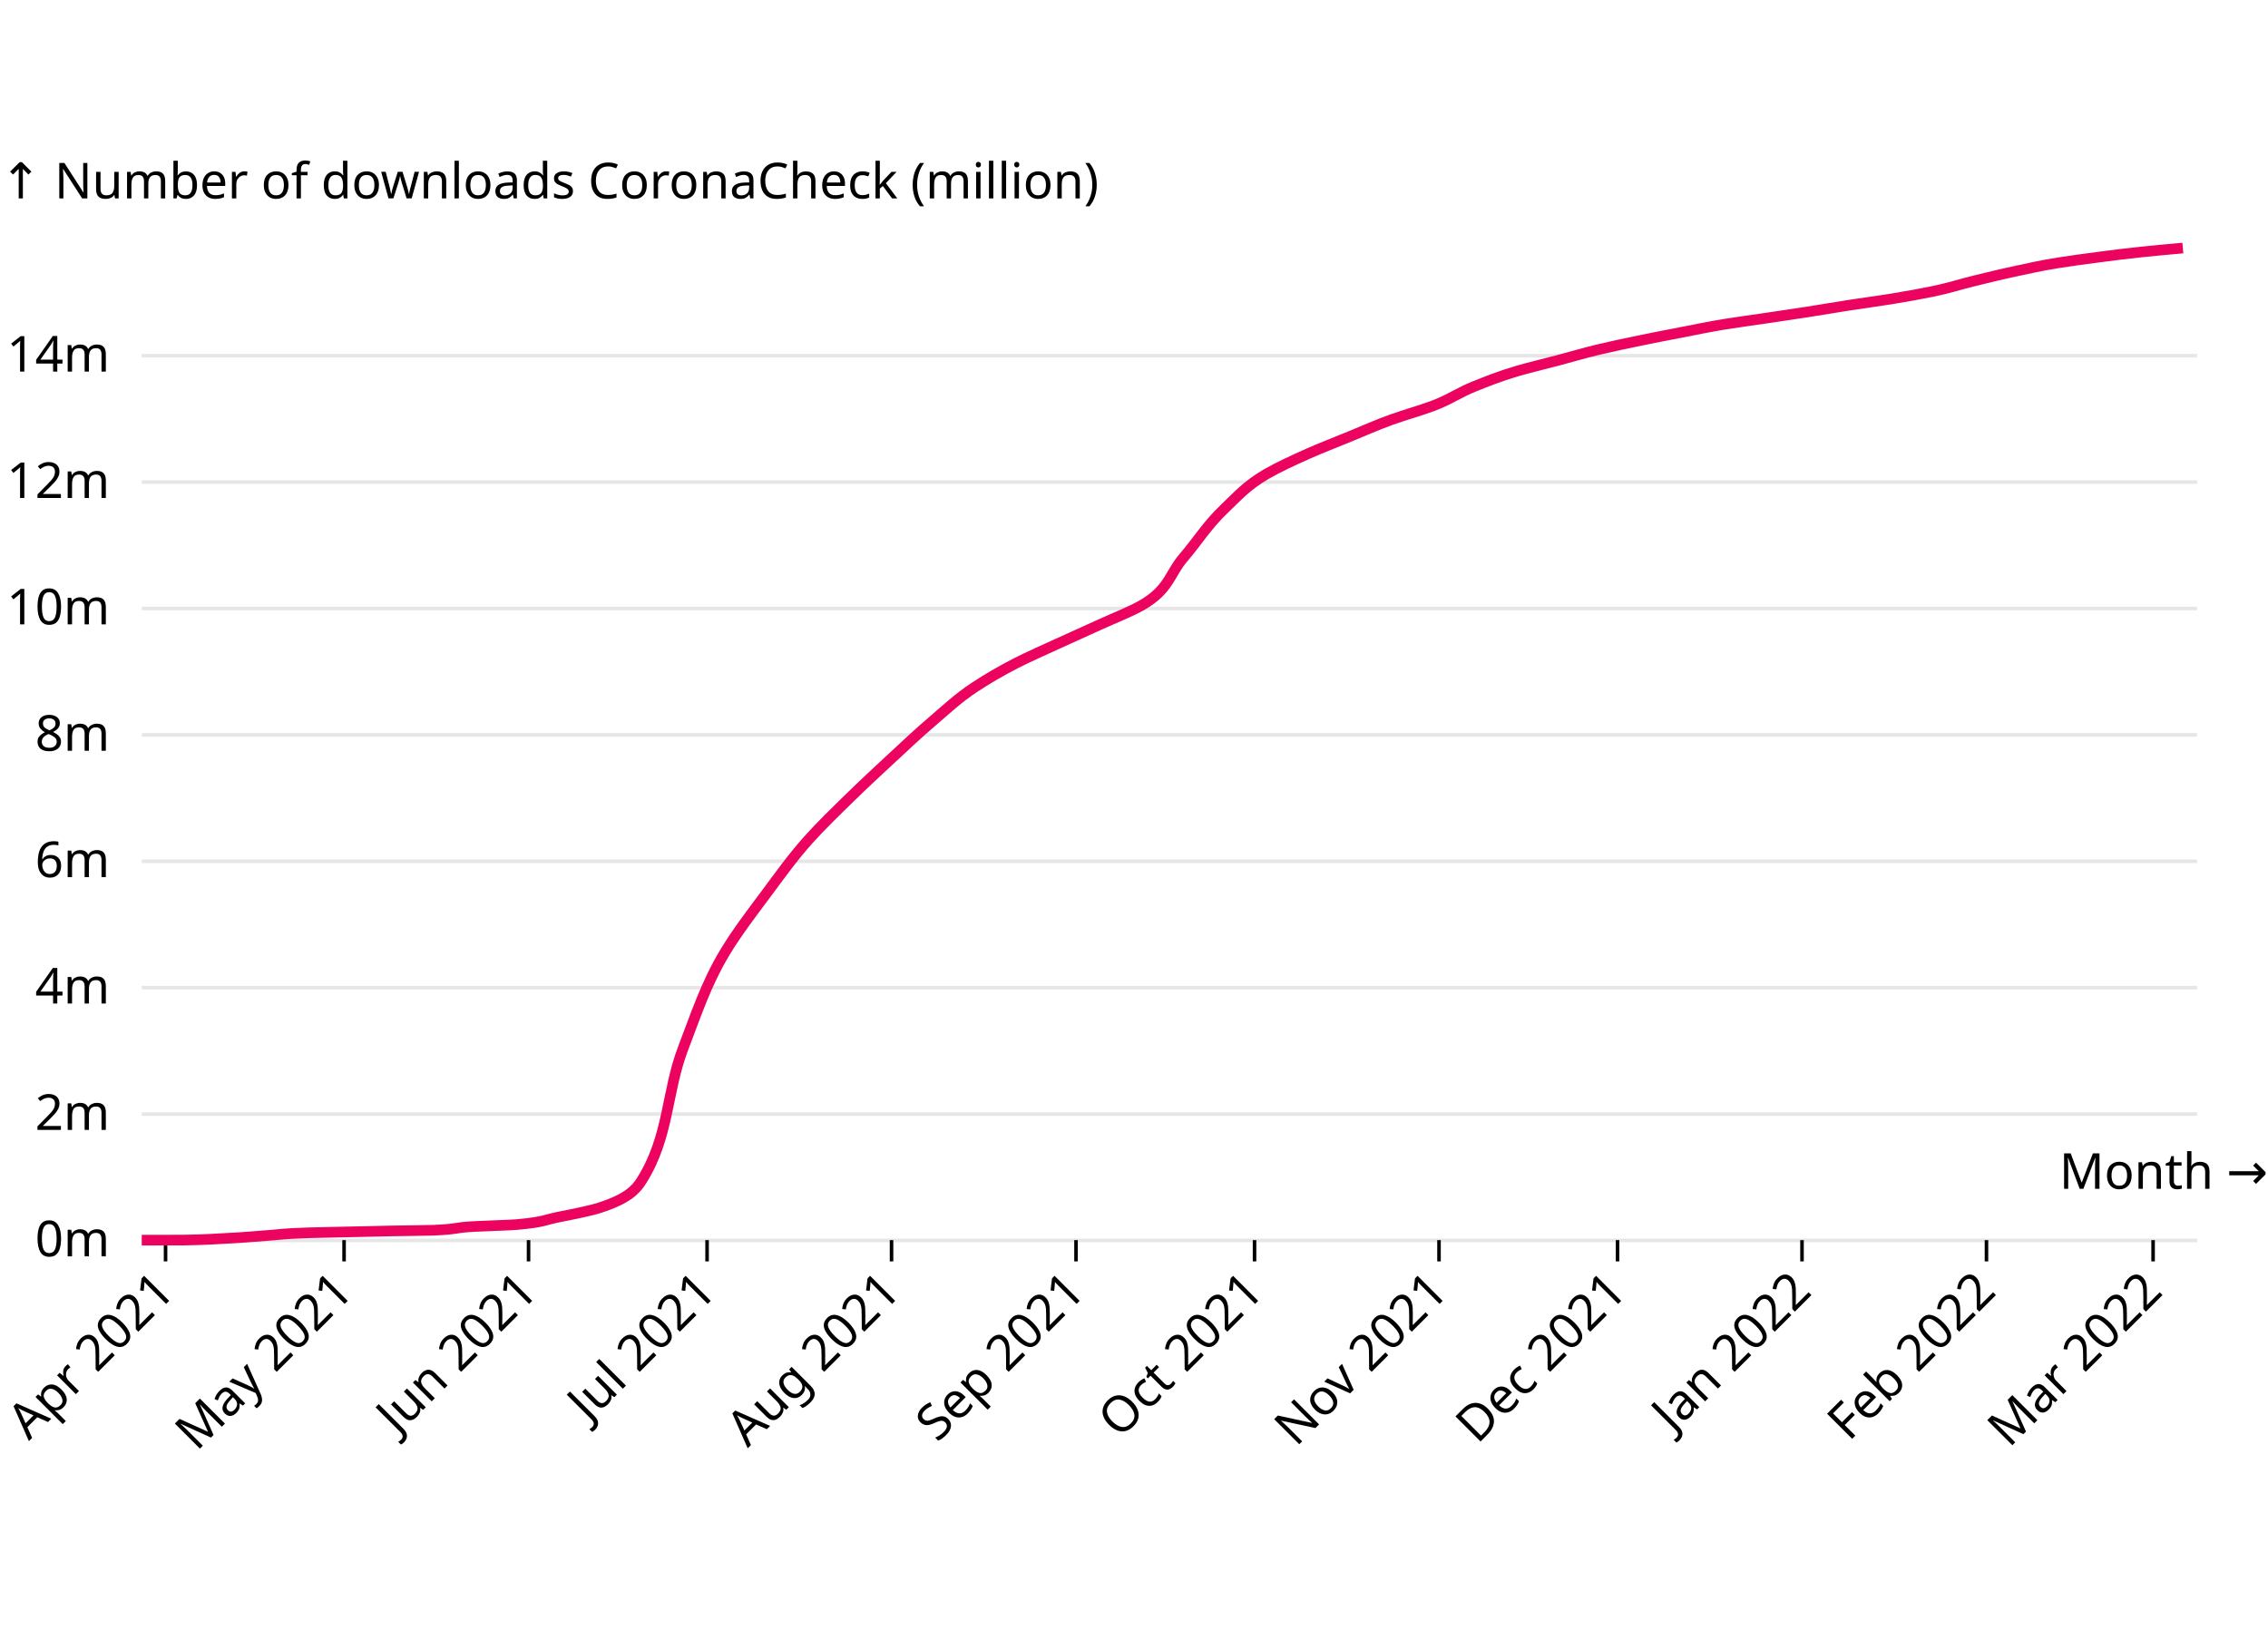
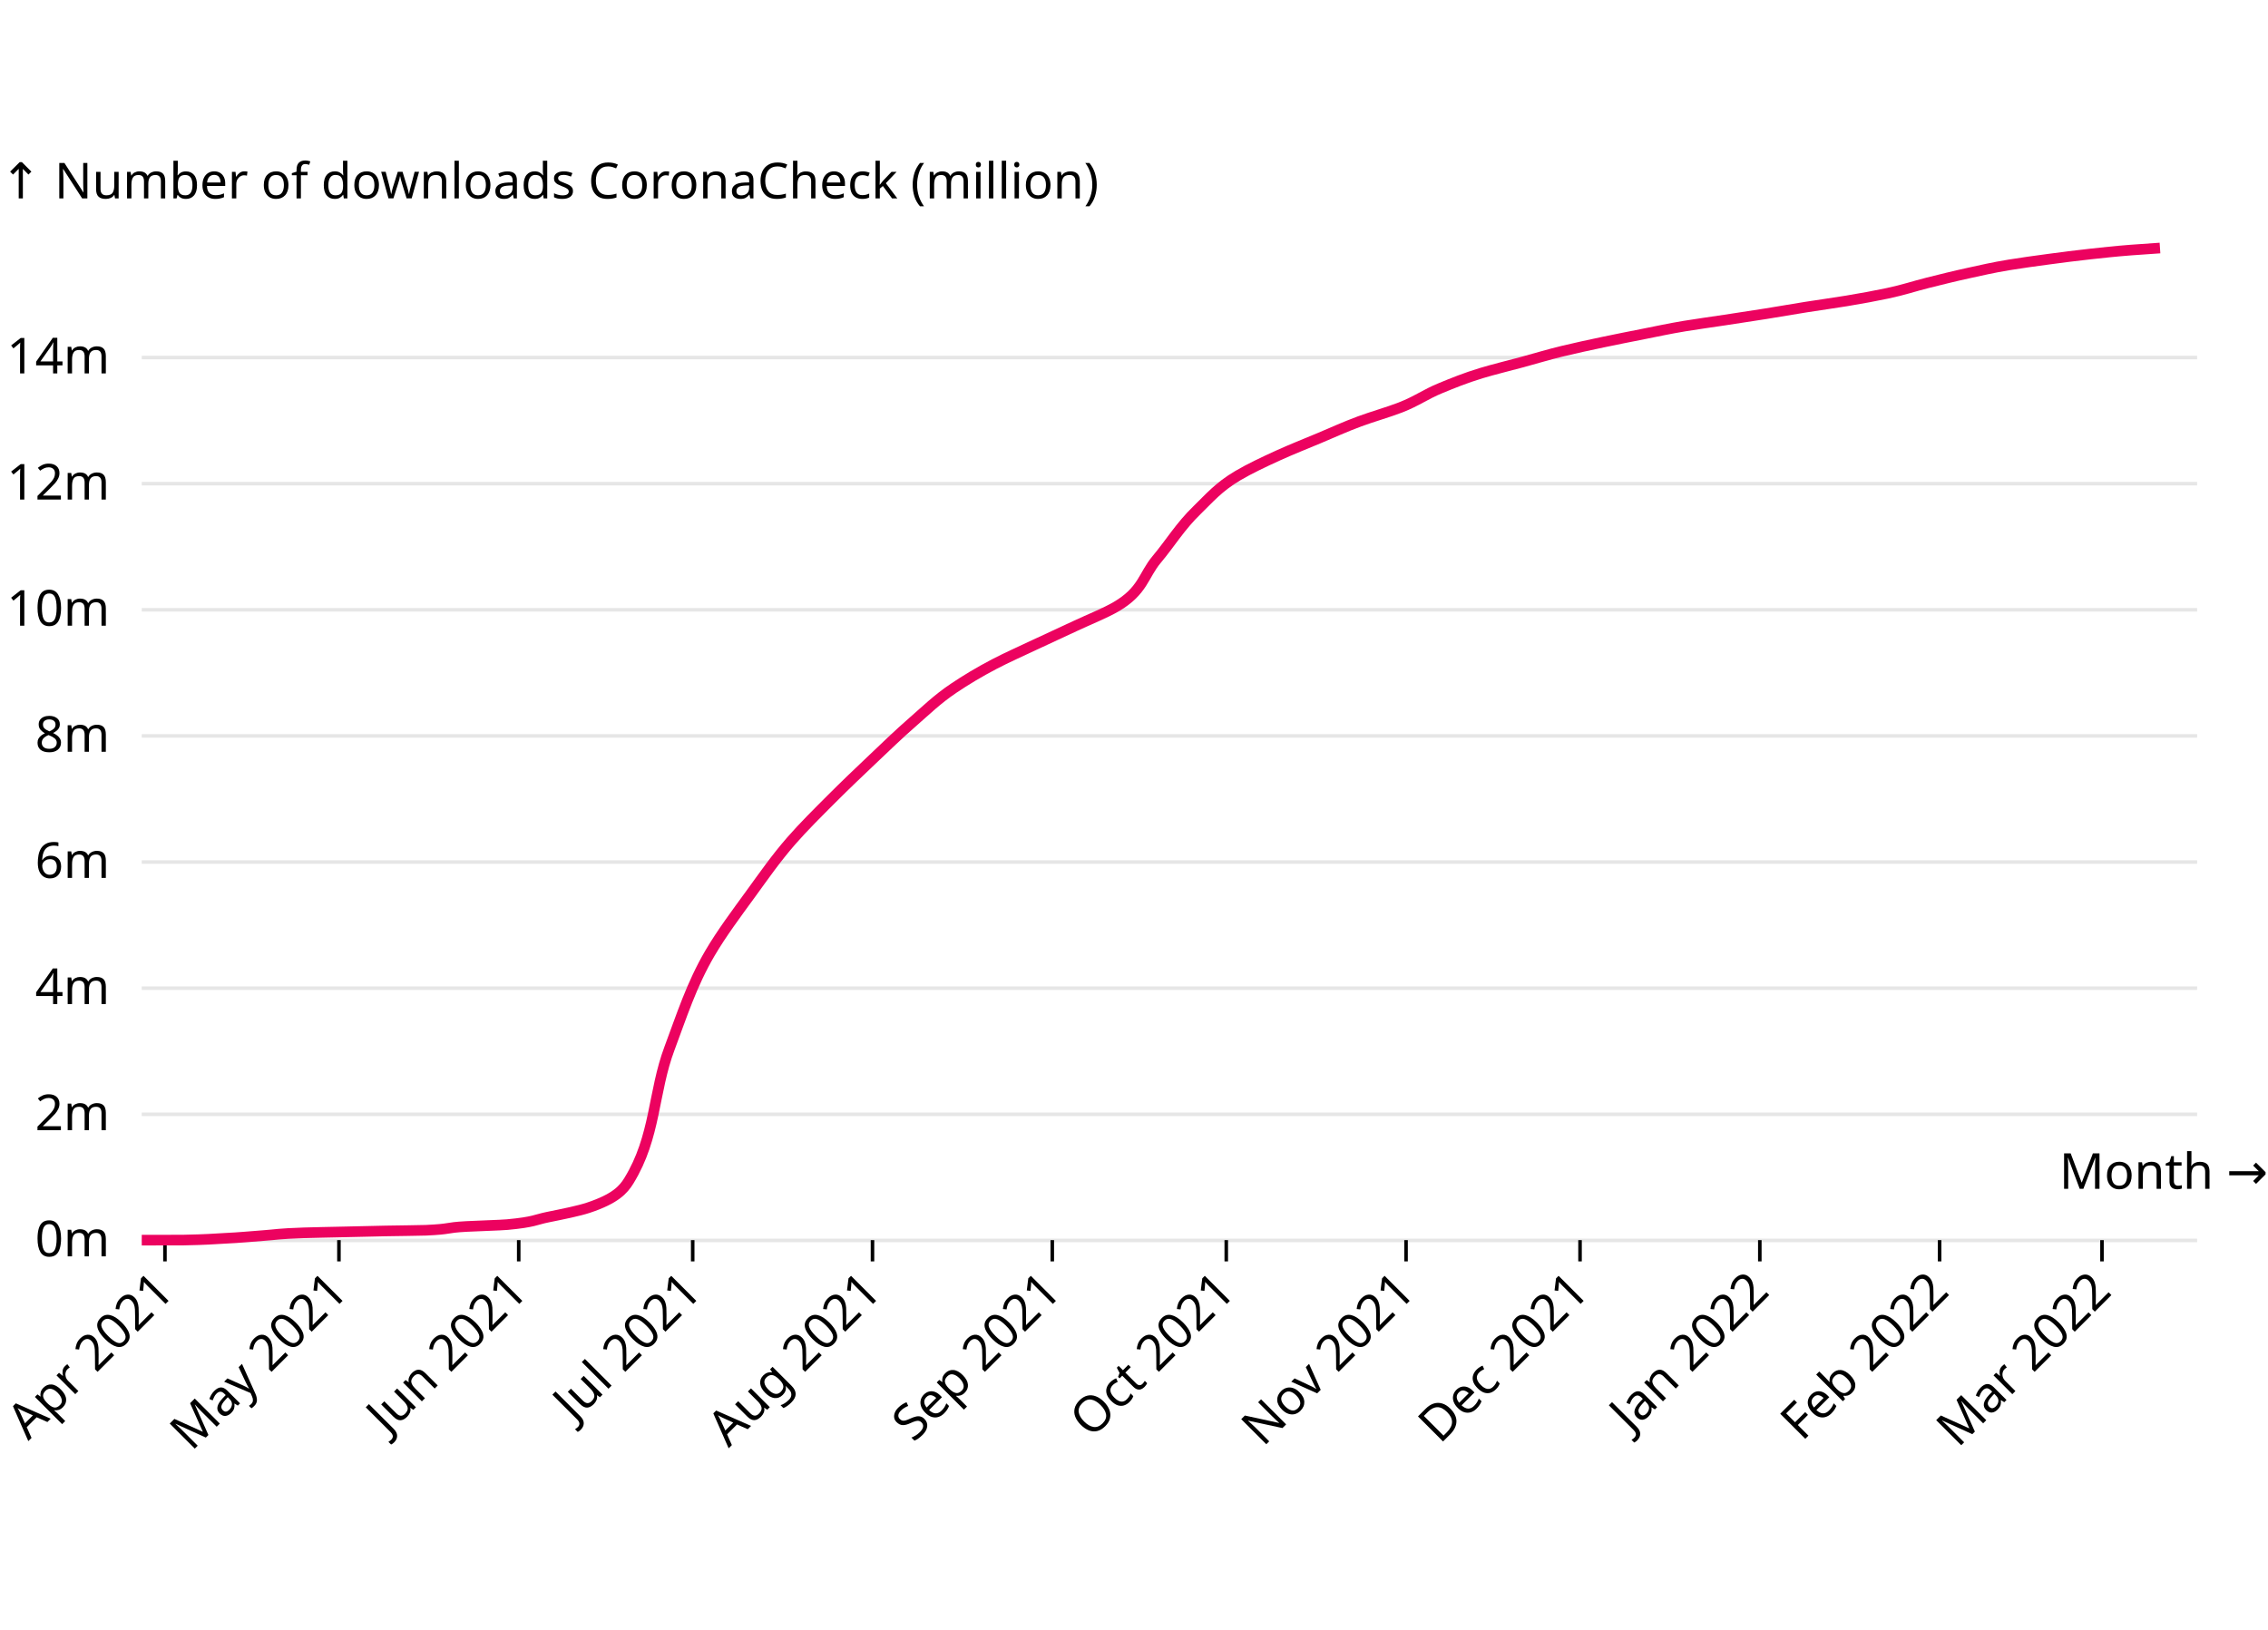
<svg xmlns="http://www.w3.org/2000/svg" class="plot" fill="currentColor" text-anchor="middle" width="640" height="460" viewBox="0 0 640 400" style="font-family: 'RO Sans', sans-serif; font-size: 14px;">
  <g transform="translate(40,0)" fill="none" text-anchor="end">
-     <g class="tick" opacity="1" transform="translate(0,320.0882)">
+     <g class="tick" opacity="1" transform="translate(0,320.0881)">
      <line stroke="currentColor" x2="0" />
      <line stroke="currentColor" x2="580" stroke-opacity="0.1" />
      <text fill="currentColor" x="-9" dy="0.32em">0m</text>
    </g>
-     <g class="tick" opacity="1" transform="translate(0,284.4175)">
+     <g class="tick" opacity="1" transform="translate(0,284.4905)">
      <line stroke="currentColor" x2="0" />
      <line stroke="currentColor" x2="580" stroke-opacity="0.1" />
      <text fill="currentColor" x="-9" dy="0.32em">2m</text>
    </g>
-     <g class="tick" opacity="1" transform="translate(0,248.7468)">
+     <g class="tick" opacity="1" transform="translate(0,248.8929)">
      <line stroke="currentColor" x2="0" />
      <line stroke="currentColor" x2="580" stroke-opacity="0.1" />
      <text fill="currentColor" x="-9" dy="0.32em">4m</text>
    </g>
-     <g class="tick" opacity="1" transform="translate(0,213.076)">
+     <g class="tick" opacity="1" transform="translate(0,213.2953)">
      <line stroke="currentColor" x2="0" />
      <line stroke="currentColor" x2="580" stroke-opacity="0.1" />
      <text fill="currentColor" x="-9" dy="0.32em">6m</text>
    </g>
-     <g class="tick" opacity="1" transform="translate(0,177.4053)">
+     <g class="tick" opacity="1" transform="translate(0,177.6977)">
      <line stroke="currentColor" x2="0" />
      <line stroke="currentColor" x2="580" stroke-opacity="0.1" />
      <text fill="currentColor" x="-9" dy="0.32em">8m</text>
    </g>
-     <g class="tick" opacity="1" transform="translate(0,141.7346)">
+     <g class="tick" opacity="1" transform="translate(0,142.1001)">
      <line stroke="currentColor" x2="0" />
      <line stroke="currentColor" x2="580" stroke-opacity="0.1" />
      <text fill="currentColor" x="-9" dy="0.32em">10m</text>
    </g>
-     <g class="tick" opacity="1" transform="translate(0,106.0639)">
+     <g class="tick" opacity="1" transform="translate(0,106.5025)">
      <line stroke="currentColor" x2="0" />
      <line stroke="currentColor" x2="580" stroke-opacity="0.1" />
      <text fill="currentColor" x="-9" dy="0.32em">12m</text>
    </g>
-     <g class="tick" opacity="1" transform="translate(0,70.39312)">
+     <g class="tick" opacity="1" transform="translate(0,70.90492)">
      <line stroke="currentColor" x2="0" />
      <line stroke="currentColor" x2="580" stroke-opacity="0.1" />
      <text fill="currentColor" x="-9" dy="0.32em">14m</text>
    </g>
    <text fill="currentColor" transform="translate(-40,40)" dy="-1em" text-anchor="start">↑ Number of downloads CoronaCheck (million)</text>
  </g>
  <g transform="translate(0,320)" fill="none" text-anchor="middle">
-     <g class="tick" opacity="1" transform="translate(46.71687,0)">
+     <g class="tick" opacity="1" transform="translate(46.5462,0)">
      <line stroke="currentColor" y2="6" />
      <text fill="currentColor" dy="0.32em" transform="translate(0, 11.82843) rotate(-45)" text-anchor="end">Apr 2021</text>
    </g>
-     <g class="tick" opacity="1" transform="translate(97.0934,0)">
+     <g class="tick" opacity="1" transform="translate(95.64271,0)">
      <line stroke="currentColor" y2="6" />
      <text fill="currentColor" dy="0.32em" transform="translate(0, 11.82843) rotate(-45)" text-anchor="end">May 2021</text>
    </g>
-     <g class="tick" opacity="1" transform="translate(149.1491,0)">
+     <g class="tick" opacity="1" transform="translate(146.3758,0)">
      <line stroke="currentColor" y2="6" />
      <text fill="currentColor" dy="0.32em" transform="translate(0, 11.82843) rotate(-45)" text-anchor="end">Jun 2021</text>
    </g>
-     <g class="tick" opacity="1" transform="translate(199.5257,0)">
+     <g class="tick" opacity="1" transform="translate(195.4723,0)">
      <line stroke="currentColor" y2="6" />
      <text fill="currentColor" dy="0.32em" transform="translate(0, 11.82843) rotate(-45)" text-anchor="end">Jul 2021</text>
    </g>
-     <g class="tick" opacity="1" transform="translate(251.5814,0)">
+     <g class="tick" opacity="1" transform="translate(246.2053,0)">
      <line stroke="currentColor" y2="6" />
      <text fill="currentColor" dy="0.32em" transform="translate(0, 11.82843) rotate(-45)" text-anchor="end">Aug 2021</text>
    </g>
-     <g class="tick" opacity="1" transform="translate(303.6372,0)">
+     <g class="tick" opacity="1" transform="translate(296.9384,0)">
      <line stroke="currentColor" y2="6" />
      <text fill="currentColor" dy="0.32em" transform="translate(0, 11.82843) rotate(-45)" text-anchor="end">Sep 2021</text>
    </g>
-     <g class="tick" opacity="1" transform="translate(354.0137,0)">
+     <g class="tick" opacity="1" transform="translate(346.0349,0)">
      <line stroke="currentColor" y2="6" />
      <text fill="currentColor" dy="0.32em" transform="translate(0, 11.82843) rotate(-45)" text-anchor="end">Oct 2021</text>
    </g>
-     <g class="tick" opacity="1" transform="translate(406.0694,0)">
+     <g class="tick" opacity="1" transform="translate(396.768,0)">
      <line stroke="currentColor" y2="6" />
      <text fill="currentColor" dy="0.32em" transform="translate(0, 11.82843) rotate(-45)" text-anchor="end">Nov 2021</text>
    </g>
-     <g class="tick" opacity="1" transform="translate(456.446,0)">
+     <g class="tick" opacity="1" transform="translate(445.8645,0)">
      <line stroke="currentColor" y2="6" />
      <text fill="currentColor" dy="0.32em" transform="translate(0, 11.82843) rotate(-45)" text-anchor="end">Dec 2021</text>
    </g>
-     <g class="tick" opacity="1" transform="translate(508.5017,0)">
+     <g class="tick" opacity="1" transform="translate(496.5975,0)">
      <line stroke="currentColor" y2="6" />
      <text fill="currentColor" dy="0.32em" transform="translate(0, 11.82843) rotate(-45)" text-anchor="end">Jan 2022</text>
    </g>
-     <g class="tick" opacity="1" transform="translate(560.5575,0)">
+     <g class="tick" opacity="1" transform="translate(547.3306,0)">
      <line stroke="currentColor" y2="6" />
      <text fill="currentColor" dy="0.32em" transform="translate(0, 11.82843) rotate(-45)" text-anchor="end">Feb 2022</text>
    </g>
-     <g class="tick" opacity="1" transform="translate(607.5755,0)">
+     <g class="tick" opacity="1" transform="translate(593.154,0)">
      <line stroke="currentColor" y2="6" />
      <text fill="currentColor" dy="0.32em" transform="translate(0, 11.82843) rotate(-45)" text-anchor="end">Mar 2022</text>
    </g>
    <text fill="currentColor" transform="translate(640,-10)" dy="-0.32em" text-anchor="end">Month →</text>
  </g>
  <g fill="none" stroke="#ec025f" stroke-width="3" stroke-miterlimit="1">
-     <path d="M40,320C45.795,319.997,51.591,319.993,51.755,319.99C59.591,319.834,60.198,319.677,63.509,319.52C69.256,319.248,71.232,318.976,75.264,318.704C79.08,318.447,79.182,318.19,87.018,317.932C89.705,317.844,94.841,317.756,98.773,317.667C102.677,317.58,105.839,317.492,110.527,317.404C114.018,317.339,120.849,317.274,122.282,317.209C130.118,316.852,127.384,316.495,134.036,316.138C137.297,315.963,143.841,315.788,145.791,315.613C153.627,314.909,153.987,314.206,157.545,313.502C162.037,312.614,166.569,311.726,169.3,310.838C177.136,308.29,179.454,305.742,181.054,303.193C188.891,290.715,188.008,278.236,192.809,265.758C196.269,256.764,199.152,247.77,204.563,238.776C207.91,233.213,212.171,227.65,216.318,222.087C220.051,217.08,223.591,212.073,228.072,207.065C231.635,203.084,235.754,199.104,239.827,195.123C243.612,191.423,247.581,187.724,251.581,184.024C255.424,180.471,259.152,176.918,263.336,173.364C267.045,170.214,270.293,167.064,275.09,163.914C278.551,161.642,282.399,159.37,286.845,157.098C290.422,155.27,294.625,153.442,298.6,151.614C302.465,149.836,306.462,148.058,310.354,146.28C314.299,144.478,318.941,142.675,322.109,140.873C329.945,136.415,330.032,131.956,333.863,127.498C337.877,122.826,340.669,118.155,345.618,113.484C349.042,110.251,351.757,107.019,357.372,103.786C360.696,101.873,364.814,99.959,369.127,98.046C372.764,96.432,376.928,94.818,380.881,93.203C384.765,91.618,388.25,90.032,392.636,88.446C396.239,87.143,400.946,85.84,404.39,84.537C409.255,82.697,411.546,80.856,416.145,79.016C419.664,77.607,423.148,76.199,427.899,74.79C431.372,73.76,435.756,72.73,439.654,71.701C443.593,70.66,447.004,69.619,451.408,68.578C455.003,67.729,459.036,66.879,463.163,66.03C466.909,65.259,470.906,64.488,474.917,63.717C478.75,62.98,482.135,62.244,486.672,61.507C490.213,60.932,494.553,60.357,498.426,59.782C502.391,59.194,506.394,58.606,510.181,58.017C514.251,57.385,517.847,56.752,521.935,56.119C525.708,55.536,530.089,54.952,533.69,54.369C538.079,53.657,541.995,52.946,545.444,52.235C550.285,51.237,553.092,50.239,557.199,49.242C560.959,48.328,564.643,47.415,568.954,46.502C572.592,45.731,575.876,44.96,580.708,44.189C584.16,43.638,588.2,43.088,592.463,42.537C596.126,42.063,599.703,41.59,604.217,41.117C607.767,40.744,611.869,40.372,615.972,40" />
+     <path d="M40,320C45.648,319.997,51.296,319.993,51.456,319.99C59.093,319.834,59.685,319.678,62.912,319.521C68.513,319.25,70.438,318.978,74.368,318.707C78.087,318.45,78.186,318.193,85.823,317.936C88.442,317.848,93.447,317.76,97.279,317.672C101.085,317.585,104.166,317.497,108.735,317.41C112.137,317.345,118.795,317.28,120.191,317.214C127.828,316.858,125.163,316.502,131.647,316.146C134.825,315.971,141.202,315.796,143.103,315.621C150.74,314.92,151.091,314.218,154.559,313.516C158.936,312.629,163.353,311.743,166.014,310.857C173.652,308.314,175.911,305.771,177.47,303.228C185.107,290.775,184.248,278.322,188.926,265.869C192.298,256.893,195.108,247.918,200.382,238.943C203.644,233.391,207.796,227.84,211.838,222.288C215.476,217.291,218.927,212.294,223.294,207.297C226.766,203.324,230.78,199.351,234.749,195.379C238.438,191.687,242.307,187.995,246.205,184.303C249.95,180.757,253.583,177.211,257.661,173.665C261.276,170.521,264.441,167.378,269.117,164.234C272.49,161.967,276.24,159.699,280.573,157.432C284.059,155.608,288.156,153.783,292.029,151.959C295.796,150.185,299.692,148.411,303.485,146.636C307.33,144.838,311.853,143.039,314.94,141.24C322.578,136.791,322.663,132.342,326.396,127.892C330.308,123.231,333.029,118.569,337.852,113.907C341.19,110.681,343.836,107.455,349.308,104.23C352.547,102.32,356.561,100.411,360.764,98.501C364.309,96.89,368.367,95.279,372.22,93.668C376.005,92.086,379.402,90.503,383.676,88.921C387.187,87.62,391.775,86.32,395.131,85.02C399.873,83.183,402.106,81.347,406.587,79.51C410.017,78.104,413.413,76.699,418.043,75.293C421.428,74.265,425.7,73.237,429.499,72.21C433.338,71.171,436.662,70.132,440.955,69.094C444.458,68.246,448.388,67.398,452.411,66.551C456.062,65.781,459.957,65.012,463.867,64.243C467.602,63.507,470.901,62.772,475.322,62.037C478.774,61.463,483.003,60.89,486.778,60.316C490.642,59.729,494.544,59.141,498.234,58.554C502.201,57.923,505.705,57.292,509.69,56.661C513.367,56.078,517.636,55.496,521.146,54.913C525.423,54.204,529.239,53.494,532.602,52.784C537.319,51.788,540.054,50.793,544.057,49.797C547.722,48.885,551.312,47.974,555.513,47.063C559.059,46.293,562.26,45.524,566.969,44.755C570.333,44.205,574.271,43.655,578.425,43.106C581.996,42.633,585.482,42.161,589.881,41.689C593.34,41.317,596.544,40.946,601.337,40.574C603.806,40.383,606.663,40.191,609.519,40" />
  </g>
</svg>
